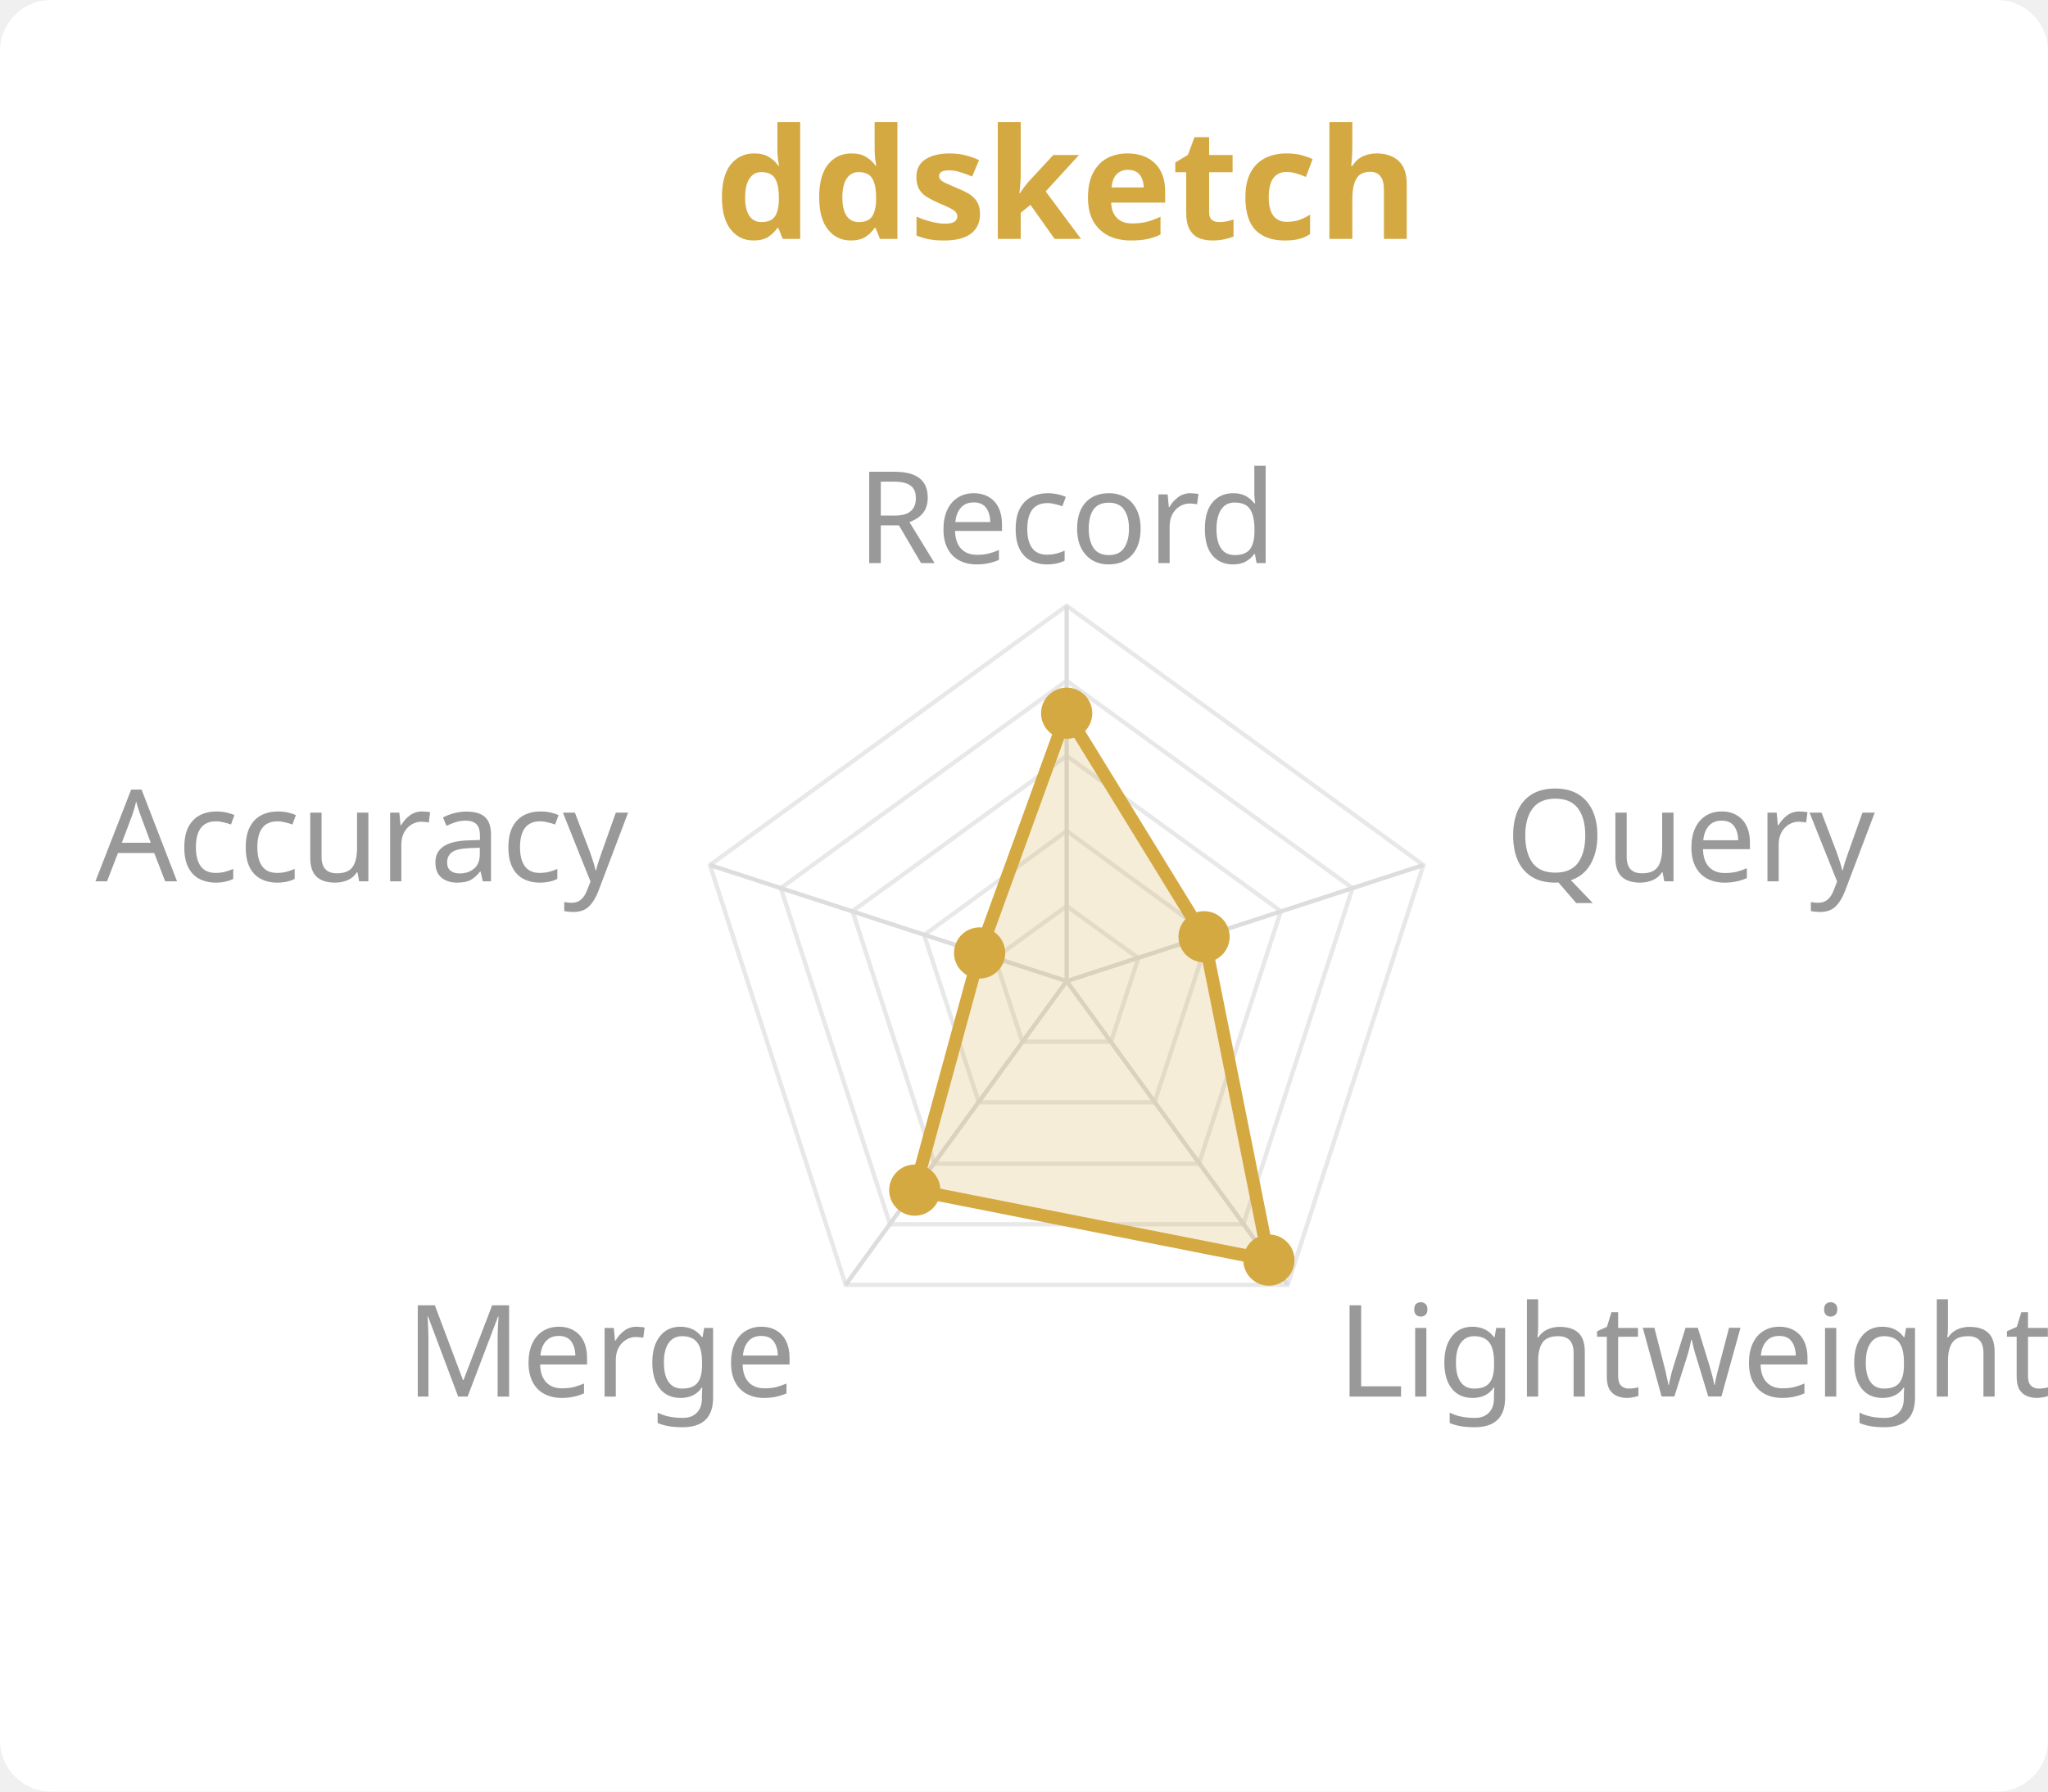
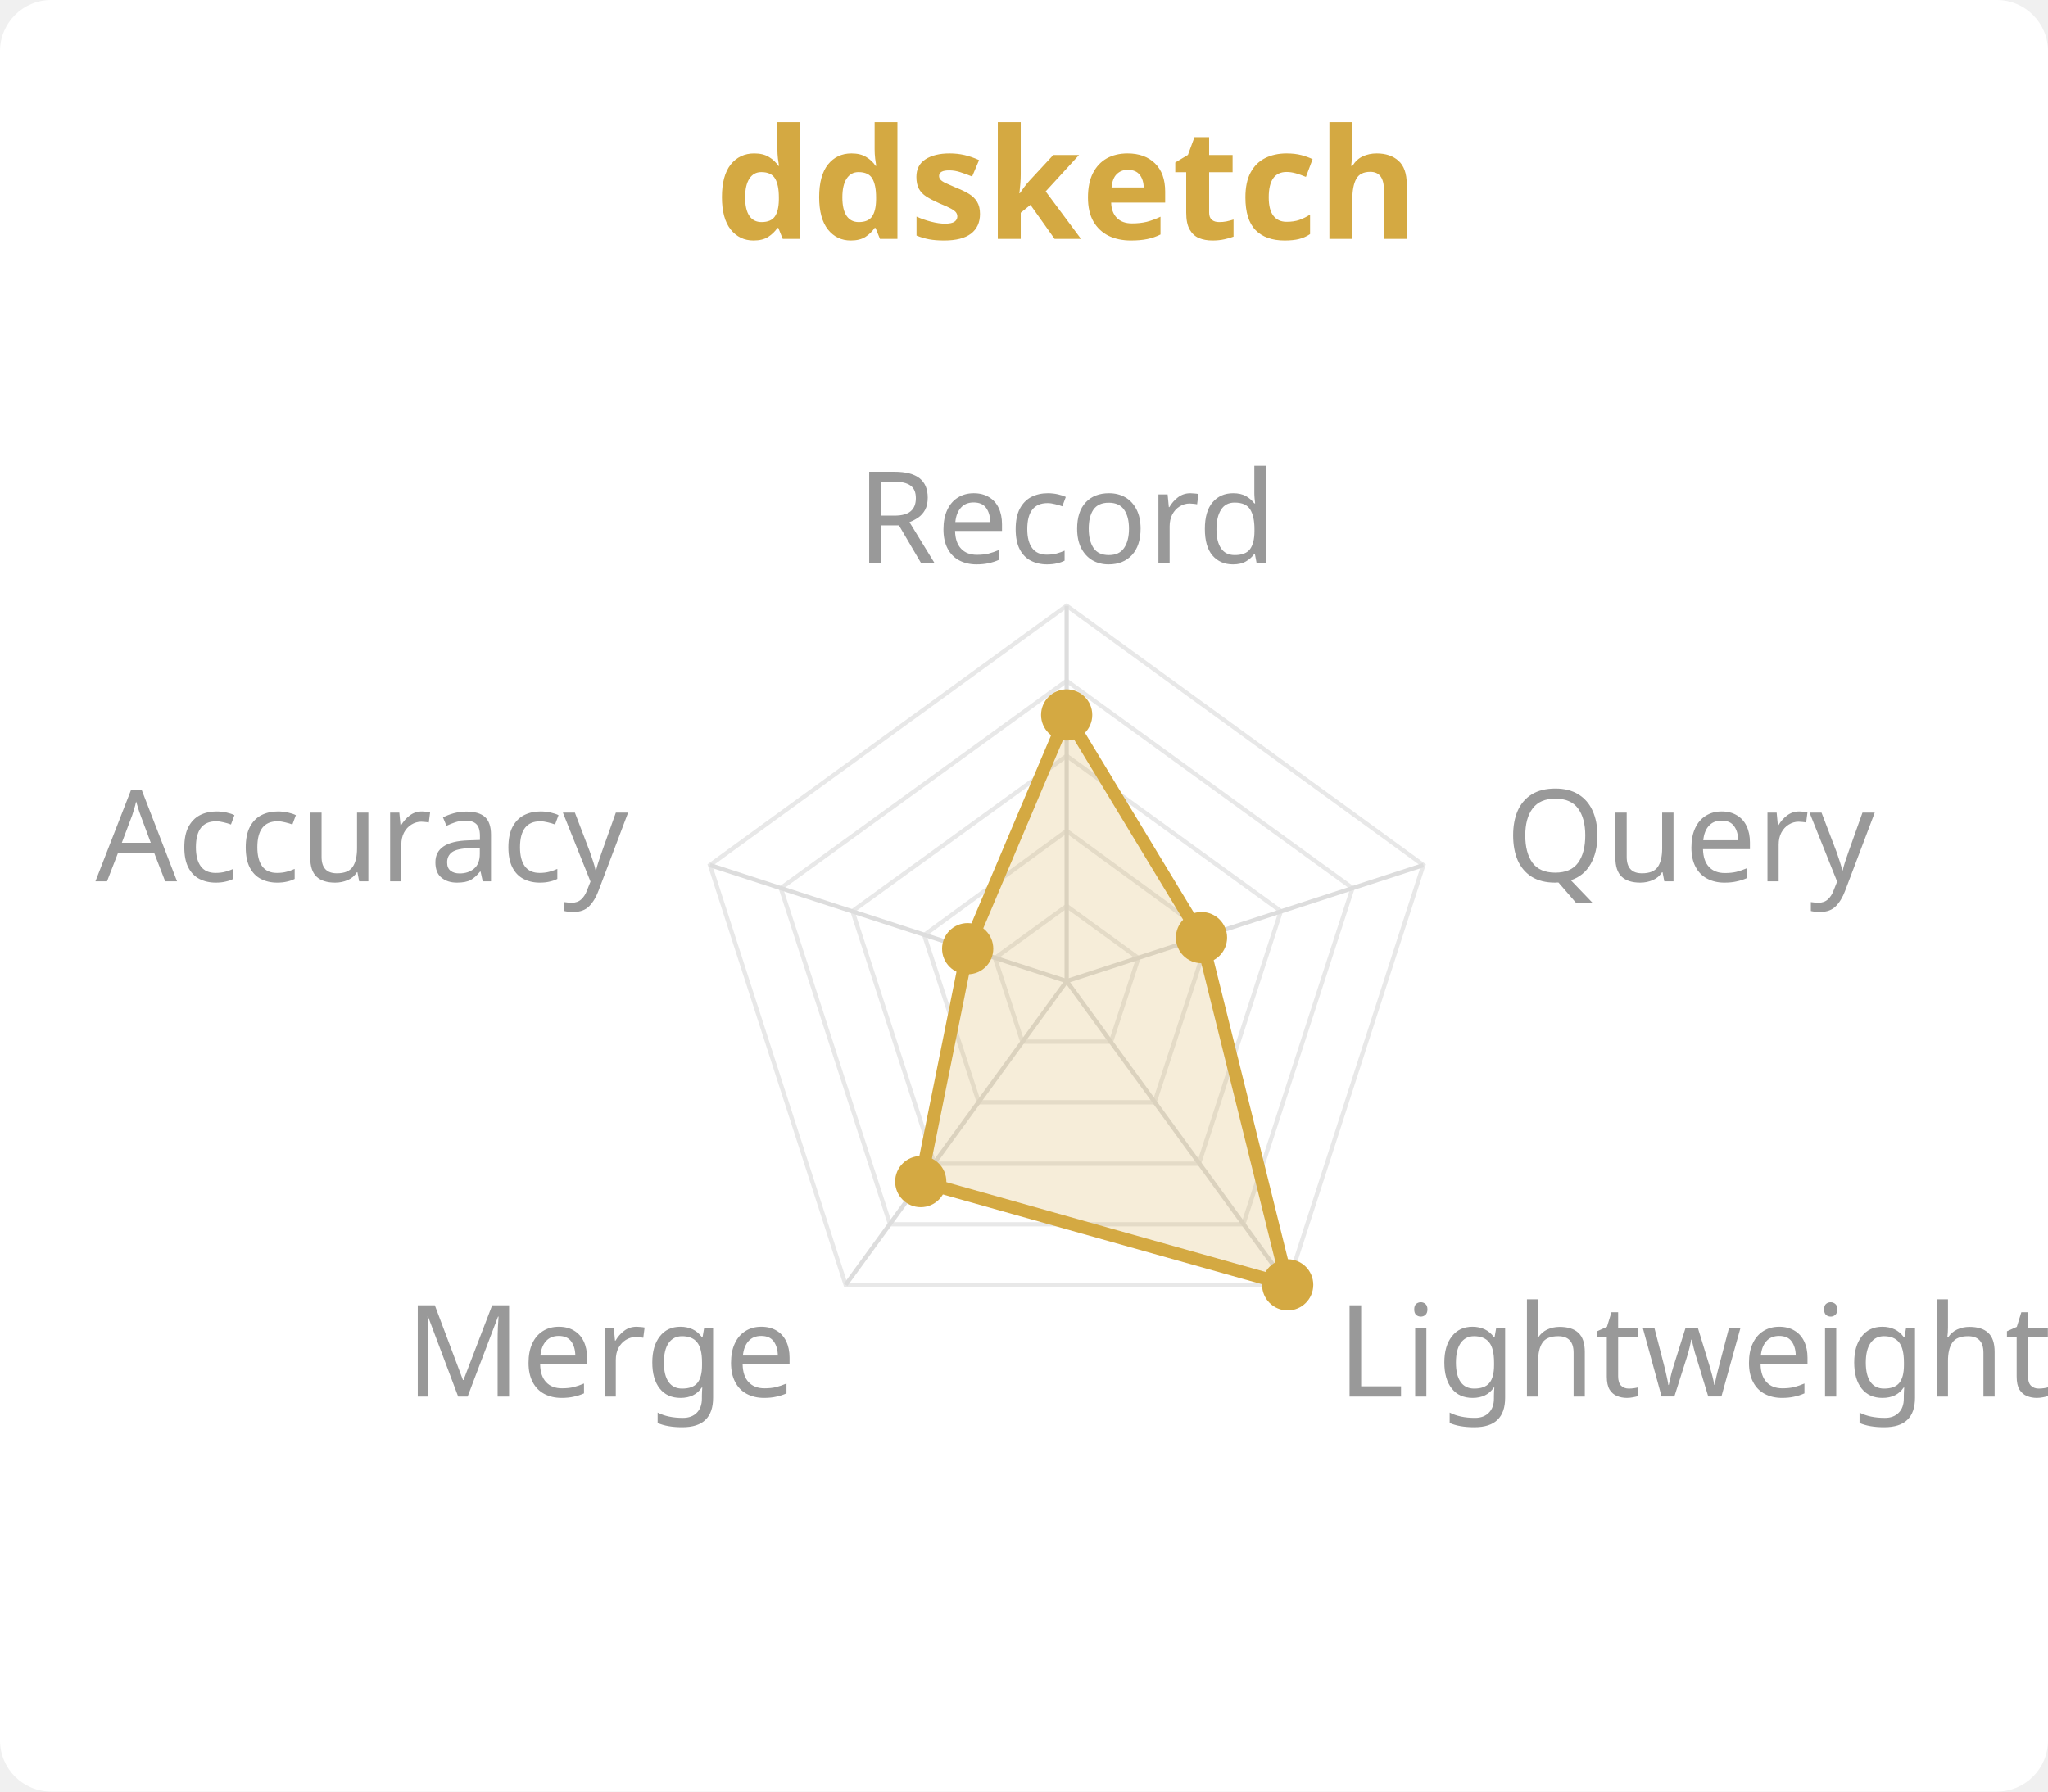
<svg xmlns="http://www.w3.org/2000/svg" viewBox="0 0 240 210" width="240" height="210">
  <rect x="0.0" y="0.0" width="240.0" height="210.0" fill="white" rx="6" />
  <text x="125.0" y="28.0" font-family="system-ui,sans-serif" font-size="18" font-weight="600" fill="#D4A942" text-anchor="middle">ddsketch</text>
  <polygon points="125.0,106.2 133.4,112.3 130.2,122.1 119.8,122.1 116.6,112.3" fill="none" stroke="#e8e8e8" stroke-width="0.5" />
  <polygon points="125.0,97.4 141.7,109.6 135.3,129.2 114.7,129.2 108.3,109.6" fill="none" stroke="#e8e8e8" stroke-width="0.5" />
  <polygon points="125.0,88.6 150.1,106.8 140.5,136.4 109.5,136.4 99.9,106.8" fill="none" stroke="#e8e8e8" stroke-width="0.5" />
  <polygon points="125.0,79.8 158.5,104.1 145.7,143.5 104.3,143.5 91.5,104.1" fill="none" stroke="#e8e8e8" stroke-width="0.5" />
  <polygon points="125.0,71.0 166.8,101.4 150.9,150.6 99.1,150.6 83.2,101.4" fill="none" stroke="#e8e8e8" stroke-width="0.5" />
  <line x1="125" y1="115" x2="125.0" y2="71.0" stroke="#ddd" stroke-width="0.5" />
  <line x1="125" y1="115" x2="166.8" y2="101.4" stroke="#ddd" stroke-width="0.5" />
  <line x1="125" y1="115" x2="150.9" y2="150.6" stroke="#ddd" stroke-width="0.5" />
  <line x1="125" y1="115" x2="99.1" y2="150.6" stroke="#ddd" stroke-width="0.5" />
  <line x1="125" y1="115" x2="83.2" y2="101.4" stroke="#ddd" stroke-width="0.5" />
  <text x="125.0" y="66.0" font-family="system-ui,sans-serif" font-size="15" fill="#999" text-anchor="middle">Record</text>
  <text x="176.4" y="103.3" font-family="system-ui,sans-serif" font-size="15" fill="#999" text-anchor="start">Query</text>
  <text x="156.7" y="163.7" font-family="system-ui,sans-serif" font-size="15" fill="#999" text-anchor="start">Lightweight</text>
  <text x="93.3" y="163.7" font-family="system-ui,sans-serif" font-size="15" fill="#999" text-anchor="end">Merge</text>
  <text x="73.6" y="103.3" font-family="system-ui,sans-serif" font-size="15" fill="#999" text-anchor="end">Accuracy</text>
-   <polygon points="125.0,83.6 141.1,109.8 148.7,147.7 107.2,139.5 114.8,111.7" fill="#D4A942" fill-opacity="0.20" stroke="#D4A942" stroke-width="1.5" />
-   <circle cx="125.0" cy="83.6" r="3" fill="#D4A942" />
-   <circle cx="141.1" cy="109.8" r="3" fill="#D4A942" />
-   <circle cx="148.7" cy="147.7" r="3" fill="#D4A942" />
-   <circle cx="107.2" cy="139.5" r="3" fill="#D4A942" />
-   <circle cx="114.8" cy="111.7" r="3" fill="#D4A942" />
+   <polygon points="125.0,83.8 140.8,109.9 150.9,150.6 107.9,138.5 113.4,111.2" fill="#D4A942" fill-opacity="0.20" stroke="#D4A942" stroke-width="1.5" />
+   <circle cx="125.0" cy="83.8" r="3" fill="#D4A942" />
+   <circle cx="140.8" cy="109.9" r="3" fill="#D4A942" />
+   <circle cx="150.9" cy="150.6" r="3" fill="#D4A942" />
+   <circle cx="107.9" cy="138.5" r="3" fill="#D4A942" />
+   <circle cx="113.4" cy="111.2" r="3" fill="#D4A942" />
</svg>
